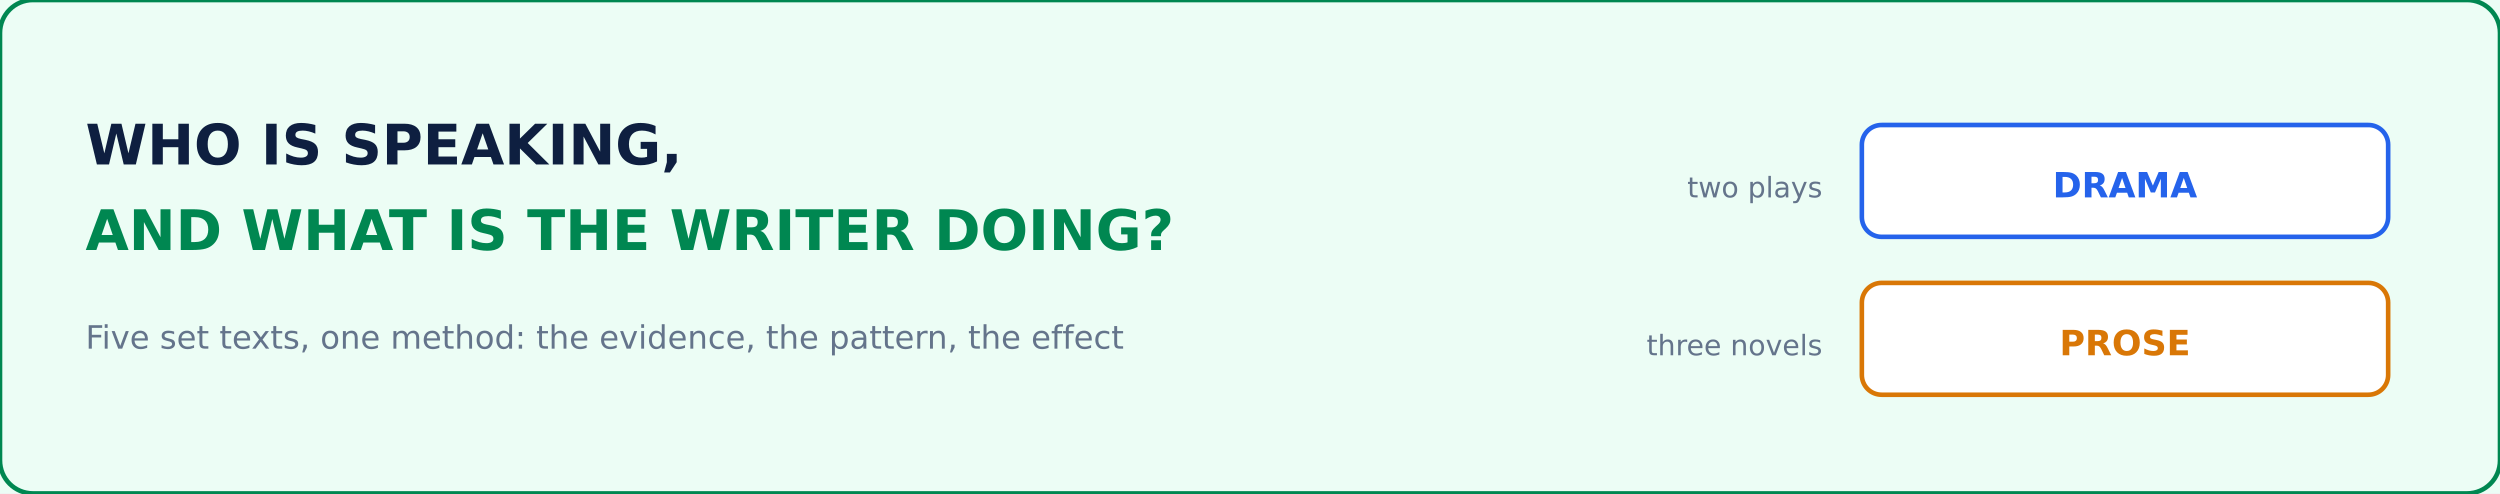
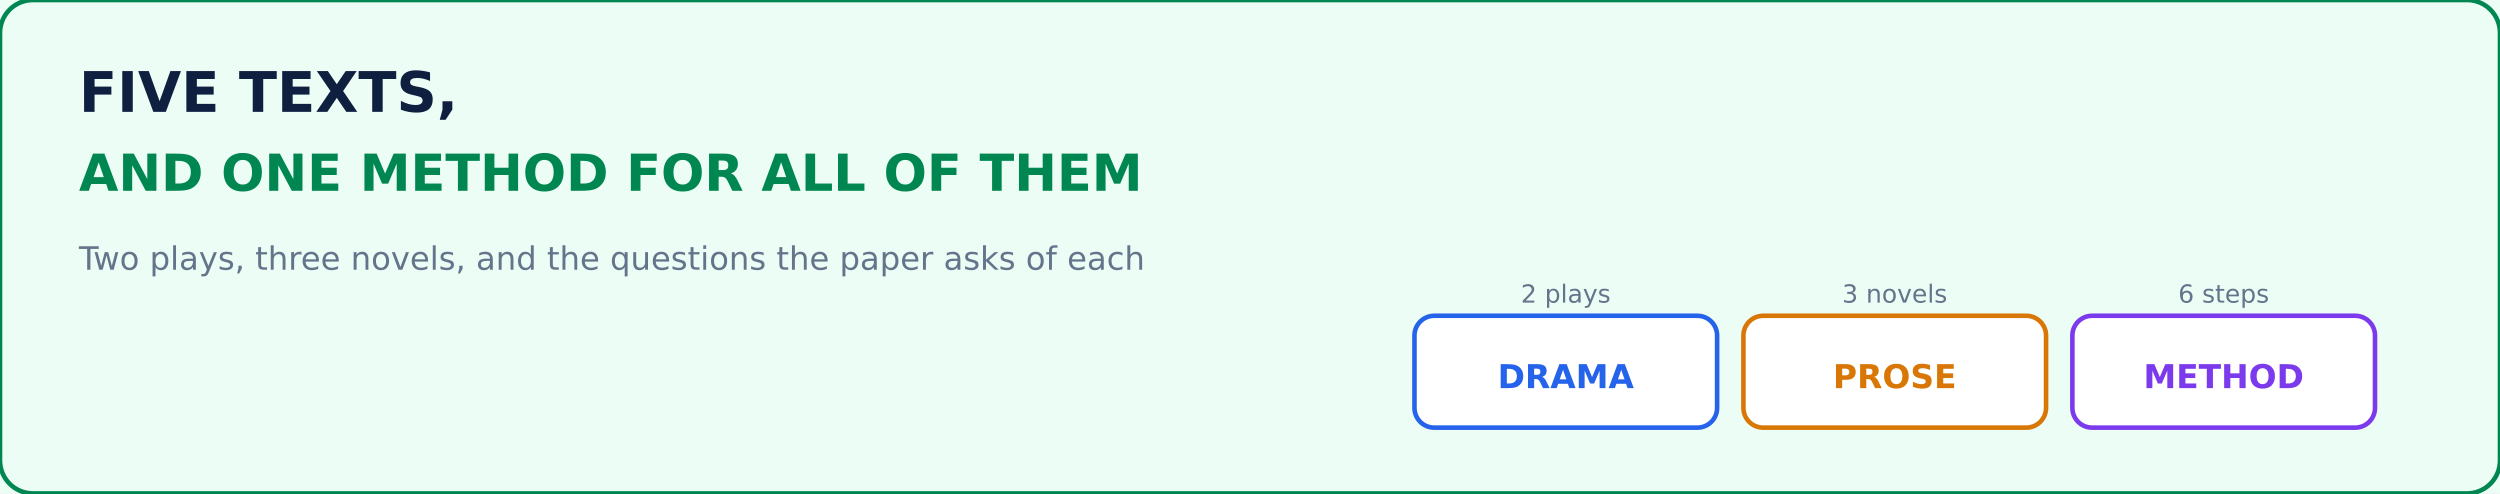
<svg xmlns="http://www.w3.org/2000/svg" viewBox="0 0 760 150" width="760" height="150">
  <defs>
    <marker id="ag" viewBox="0 0 10 10" refX="9" refY="5" markerWidth="7" markerHeight="7" orient="auto-start-reverse">
      <path d="M 0 1 L 10 5 L 0 9 z" fill="#008751" />
    </marker>
    <marker id="an" viewBox="0 0 10 10" refX="9" refY="5" markerWidth="7" markerHeight="7" orient="auto-start-reverse">
      <path d="M 0 1 L 10 5 L 0 9 z" fill="#0E1F40" />
    </marker>
    <marker id="aa" viewBox="0 0 10 10" refX="9" refY="5" markerWidth="7" markerHeight="7" orient="auto-start-reverse">
      <path d="M 0 1 L 10 5 L 0 9 z" fill="#D97706" />
    </marker>
    <marker id="ar" viewBox="0 0 10 10" refX="9" refY="5" markerWidth="7" markerHeight="7" orient="auto-start-reverse">
      <path d="M 0 1 L 10 5 L 0 9 z" fill="#DC2626" />
    </marker>
  </defs>
  <rect x="0" y="0" width="760" height="150" fill="#ECFDF5" />
  <rect x="0" y="0" width="760" height="150" rx="10" fill="#ECFDF5" stroke="#008751" stroke-width="1.4" />
-   <text x="26" y="50" font-family="DejaVu Sans" font-size="17" fill="#0E1F40" text-anchor="start" font-weight="bold">WHO IS SPEAKING,</text>
-   <text x="26" y="76" font-family="DejaVu Sans" font-size="17" fill="#008751" text-anchor="start" font-weight="bold">AND WHAT IS THE WRITER DOING?</text>
-   <text x="26" y="106" font-family="DejaVu Sans" font-size="9.8" fill="#64748B" text-anchor="start" font-weight="normal">Five set texts, one method: the evidence, the pattern, the effect</text>
-   <text x="554" y="60" font-family="DejaVu Sans" font-size="8.6" fill="#64748B" text-anchor="end" font-weight="normal">two plays</text>
-   <rect x="566" y="38" width="160" height="34" rx="6" fill="#FFFFFF" stroke="#2563EB" stroke-width="1.4" />
-   <text x="646" y="60" font-family="DejaVu Sans" font-size="10.6" fill="#2563EB" text-anchor="middle" font-weight="bold">DRAMA</text>
-   <text x="554" y="108" font-family="DejaVu Sans" font-size="8.6" fill="#64748B" text-anchor="end" font-weight="normal">three novels</text>
-   <rect x="566" y="86" width="160" height="34" rx="6" fill="#FFFFFF" stroke="#D97706" stroke-width="1.4" />
-   <text x="646" y="108" font-family="DejaVu Sans" font-size="10.6" fill="#D97706" text-anchor="middle" font-weight="bold">PROSE</text>
+   <text x="24" y="34" font-family="DejaVu Sans" font-size="17" fill="#0E1F40" text-anchor="start" font-weight="bold">FIVE TEXTS,</text>
+   <text x="24" y="58" font-family="DejaVu Sans" font-size="15.5" fill="#008751" text-anchor="start" font-weight="bold">AND ONE METHOD FOR ALL OF THEM</text>
+   <text x="24" y="82" font-family="DejaVu Sans" font-size="9.8" fill="#64748B" text-anchor="start" font-weight="normal">Two plays, three novels, and the questions the paper asks of each</text>
+   <rect x="430" y="96" width="92" height="34" rx="6" fill="#FFFFFF" stroke="#2563EB" stroke-width="1.4" />
+   <text x="476" y="118" font-family="DejaVu Sans" font-size="10" fill="#2563EB" text-anchor="middle" font-weight="bold">DRAMA</text>
+   <rect x="530" y="96" width="92" height="34" rx="6" fill="#FFFFFF" stroke="#D97706" stroke-width="1.4" />
+   <text x="576" y="118" font-family="DejaVu Sans" font-size="10" fill="#D97706" text-anchor="middle" font-weight="bold">PROSE</text>
+   <rect x="630" y="96" width="92" height="34" rx="6" fill="#FFFFFF" stroke="#7C3AED" stroke-width="1.4" />
+   <text x="676" y="118" font-family="DejaVu Sans" font-size="10" fill="#7C3AED" text-anchor="middle" font-weight="bold">METHOD</text>
+   <text x="476" y="92" font-family="DejaVu Sans" font-size="7.6" fill="#64748B" text-anchor="middle" font-weight="normal">2 plays</text>
+   <text x="576" y="92" font-family="DejaVu Sans" font-size="7.6" fill="#64748B" text-anchor="middle" font-weight="normal">3 novels</text>
+   <text x="676" y="92" font-family="DejaVu Sans" font-size="7.6" fill="#64748B" text-anchor="middle" font-weight="normal">6 steps</text>
</svg>
